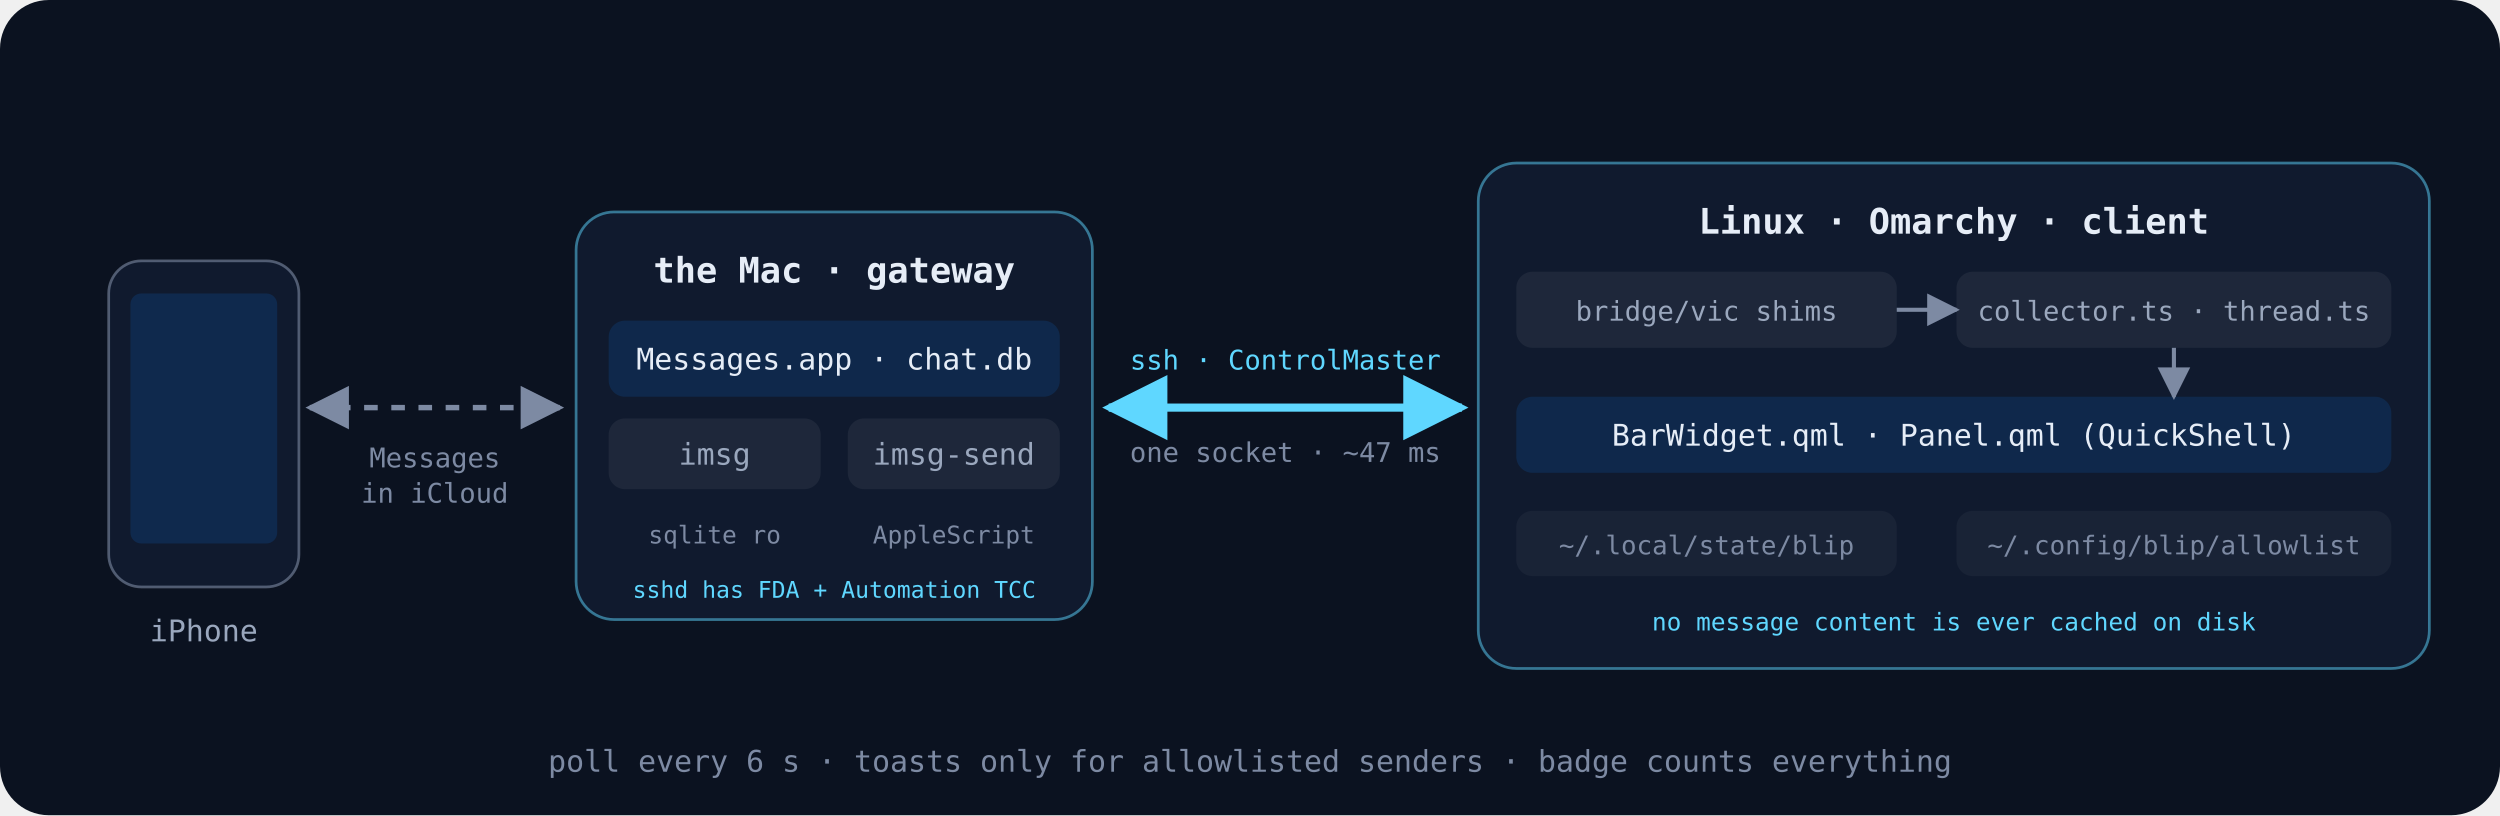
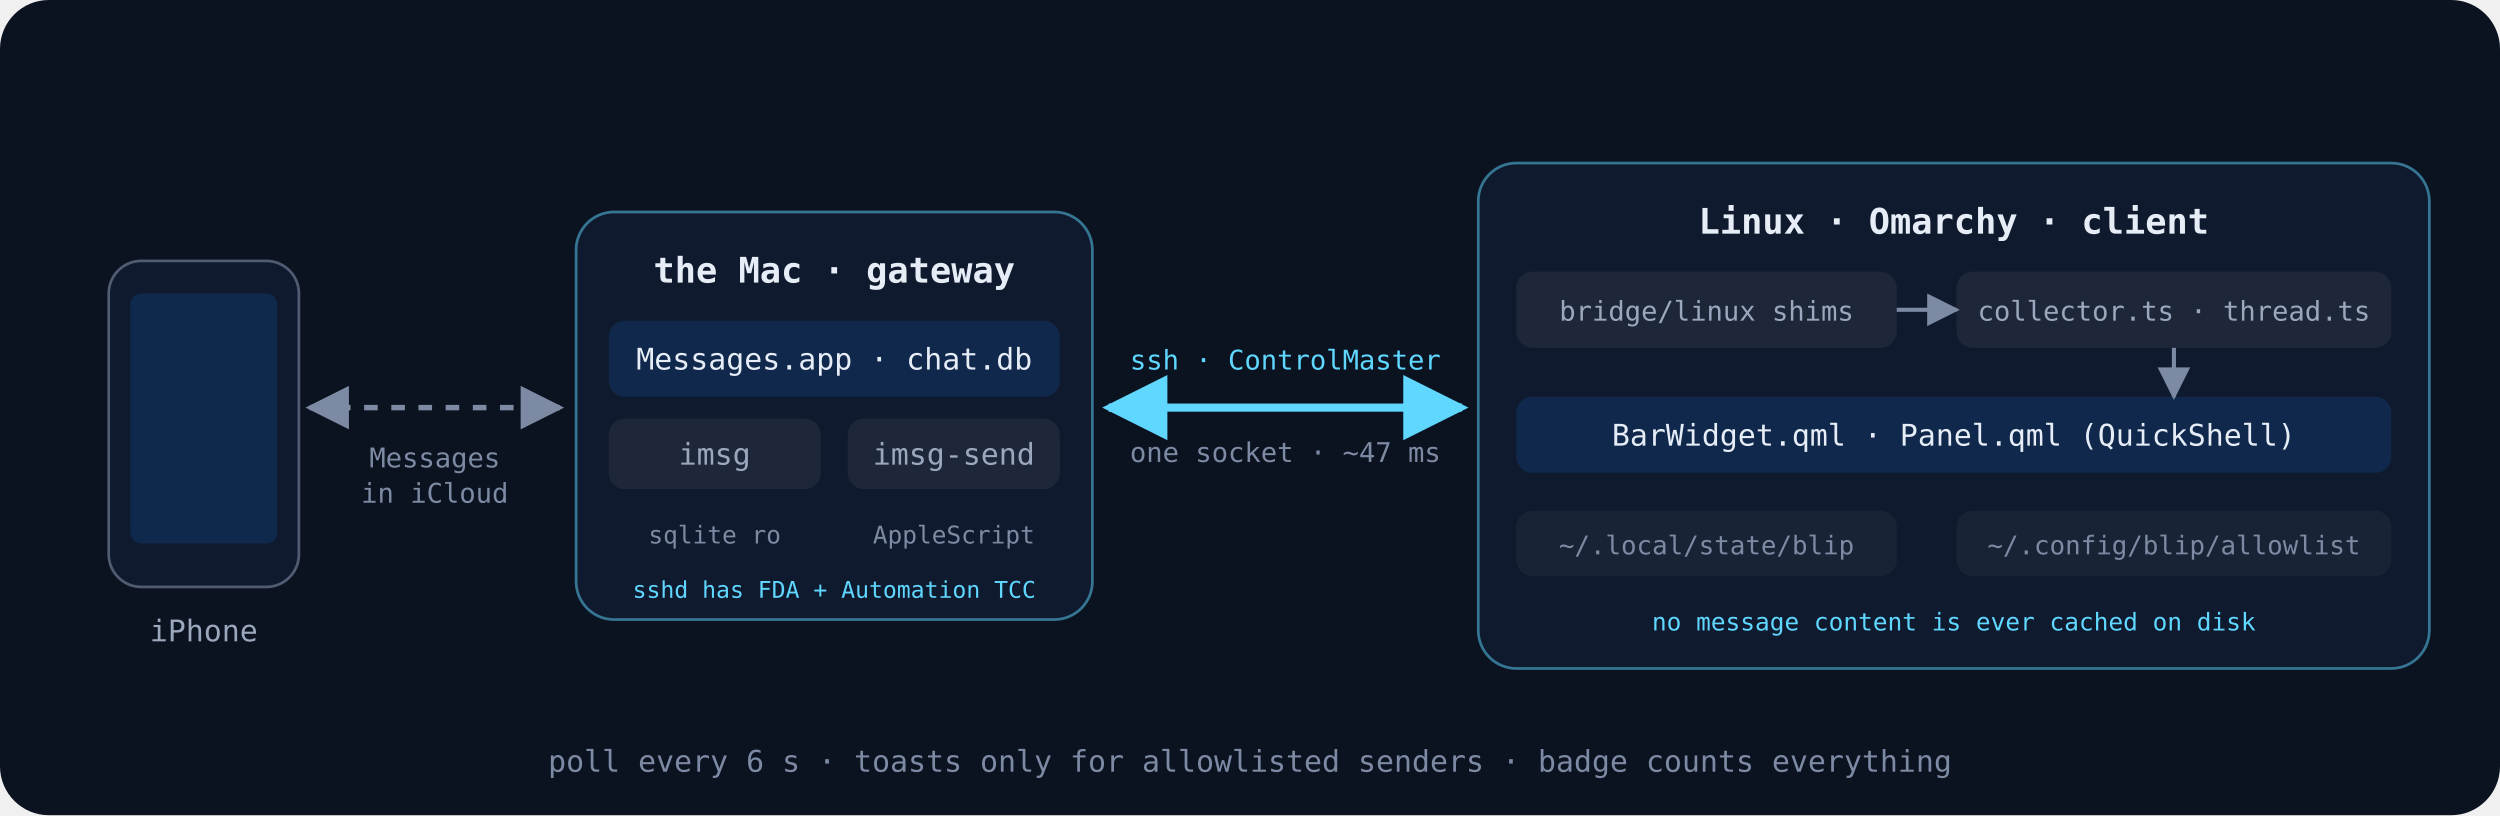
<svg xmlns="http://www.w3.org/2000/svg" width="920" height="300" viewBox="0 0 920 300" font-family="ui-monospace, SFMono-Regular, Menlo, Consolas, monospace">
  <defs>
    <marker id="arr" viewBox="0 0 10 10" refX="9" refY="5" markerWidth="8" markerHeight="8" orient="auto-start-reverse">
      <path d="M0,0 L10,5 L0,10 z" fill="#5fd7ff" />
    </marker>
    <marker id="arr2" viewBox="0 0 10 10" refX="9" refY="5" markerWidth="8" markerHeight="8" orient="auto-start-reverse">
      <path d="M0,0 L10,5 L0,10 z" fill="#7d8aa3" />
    </marker>
  </defs>
  <rect width="920" height="300" rx="18" fill="#0b1220" />
  <g transform="translate(40 96)">
    <rect width="70" height="120" rx="12" fill="#101a2e" stroke="#7d8aa3" stroke-opacity=".6" />
    <rect x="8" y="12" width="54" height="92" rx="4" fill="#0a84ff" fill-opacity=".15" />
    <text x="35" y="140" font-size="11" fill="#9aa7bd" text-anchor="middle">iPhone</text>
  </g>
  <path d="M114 150 L206 150" stroke="#7d8aa3" stroke-width="2" stroke-dasharray="5 5" marker-end="url(#arr2)" marker-start="url(#arr2)" />
  <text x="160" y="172" font-size="10" fill="#7d8aa3" text-anchor="middle">Messages</text>
  <text x="160" y="185" font-size="10" fill="#7d8aa3" text-anchor="middle">in iCloud</text>
  <g transform="translate(212 78)">
    <rect width="190" height="150" rx="14" fill="#101a2e" stroke="#5fd7ff" stroke-opacity=".5" />
    <text x="95" y="26" font-size="13" font-weight="700" fill="#e6edf7" text-anchor="middle">the Mac · gateway</text>
    <rect x="12" y="40" width="166" height="28" rx="6" fill="#0a84ff" fill-opacity=".14" />
    <text x="95" y="58" font-size="11" fill="#e6edf7" text-anchor="middle">Messages.app · chat.db</text>
    <rect x="12" y="76" width="78" height="26" rx="6" fill="#ffffff" fill-opacity=".06" />
    <text x="51" y="93" font-size="11" fill="#9aa7bd" text-anchor="middle">imsg</text>
    <rect x="100" y="76" width="78" height="26" rx="6" fill="#ffffff" fill-opacity=".06" />
    <text x="139" y="93" font-size="11" fill="#9aa7bd" text-anchor="middle">imsg-send</text>
    <text x="51" y="122" font-size="9" fill="#7d8aa3" text-anchor="middle">sqlite ro</text>
    <text x="139" y="122" font-size="9" fill="#7d8aa3" text-anchor="middle">AppleScript</text>
    <text x="95" y="142" font-size="8.5" fill="#5fd7ff" text-anchor="middle">sshd has FDA + Automation TCC</text>
  </g>
  <path d="M408 150 L538 150" stroke="#5fd7ff" stroke-width="3" marker-end="url(#arr)" marker-start="url(#arr)" />
  <text x="473" y="136" font-size="10" fill="#5fd7ff" text-anchor="middle">ssh · ControlMaster</text>
  <text x="473" y="170" font-size="10" fill="#7d8aa3" text-anchor="middle">one socket · ~47 ms</text>
  <g transform="translate(544 60)">
    <rect width="350" height="186" rx="14" fill="#101a2e" stroke="#5fd7ff" stroke-opacity=".5" />
    <text x="175" y="26" font-size="13" font-weight="700" fill="#e6edf7" text-anchor="middle">Linux · Omarchy · client</text>
    <rect x="14" y="40" width="140" height="28" rx="6" fill="#ffffff" fill-opacity=".06" />
-     <text x="84" y="58" font-size="10" fill="#9aa7bd" text-anchor="middle">bridge/vic shims</text>
+     <text x="84" y="58" font-size="10" fill="#9aa7bd" text-anchor="middle">bridge/linux shims</text>
    <rect x="176" y="40" width="160" height="28" rx="6" fill="#ffffff" fill-opacity=".06" />
    <text x="256" y="58" font-size="10" fill="#9aa7bd" text-anchor="middle">collector.ts · thread.ts</text>
    <path d="M154 54 L176 54" stroke="#7d8aa3" stroke-width="1.5" marker-end="url(#arr2)" />
    <rect x="14" y="86" width="322" height="28" rx="6" fill="#0a84ff" fill-opacity=".14" />
    <text x="175" y="104" font-size="11" fill="#e6edf7" text-anchor="middle">BarWidget.qml · Panel.qml  (QuickShell)</text>
    <path d="M256 68 L256 86" stroke="#7d8aa3" stroke-width="1.5" marker-end="url(#arr2)" />
    <rect x="14" y="128" width="140" height="24" rx="6" fill="#ffffff" fill-opacity=".04" />
    <text x="84" y="144" font-size="9.5" fill="#7d8aa3" text-anchor="middle">~/.local/state/blip</text>
    <rect x="176" y="128" width="160" height="24" rx="6" fill="#ffffff" fill-opacity=".04" />
    <text x="256" y="144" font-size="9.5" fill="#7d8aa3" text-anchor="middle">~/.config/blip/allowlist</text>
    <text x="175" y="172" font-size="9" fill="#5fd7ff" text-anchor="middle">no message content is ever cached on disk</text>
  </g>
  <text x="460" y="284" font-size="11" fill="#7d8aa3" text-anchor="middle">poll every 6 s  ·  toasts only for allowlisted senders  ·  badge counts everything</text>
</svg>
